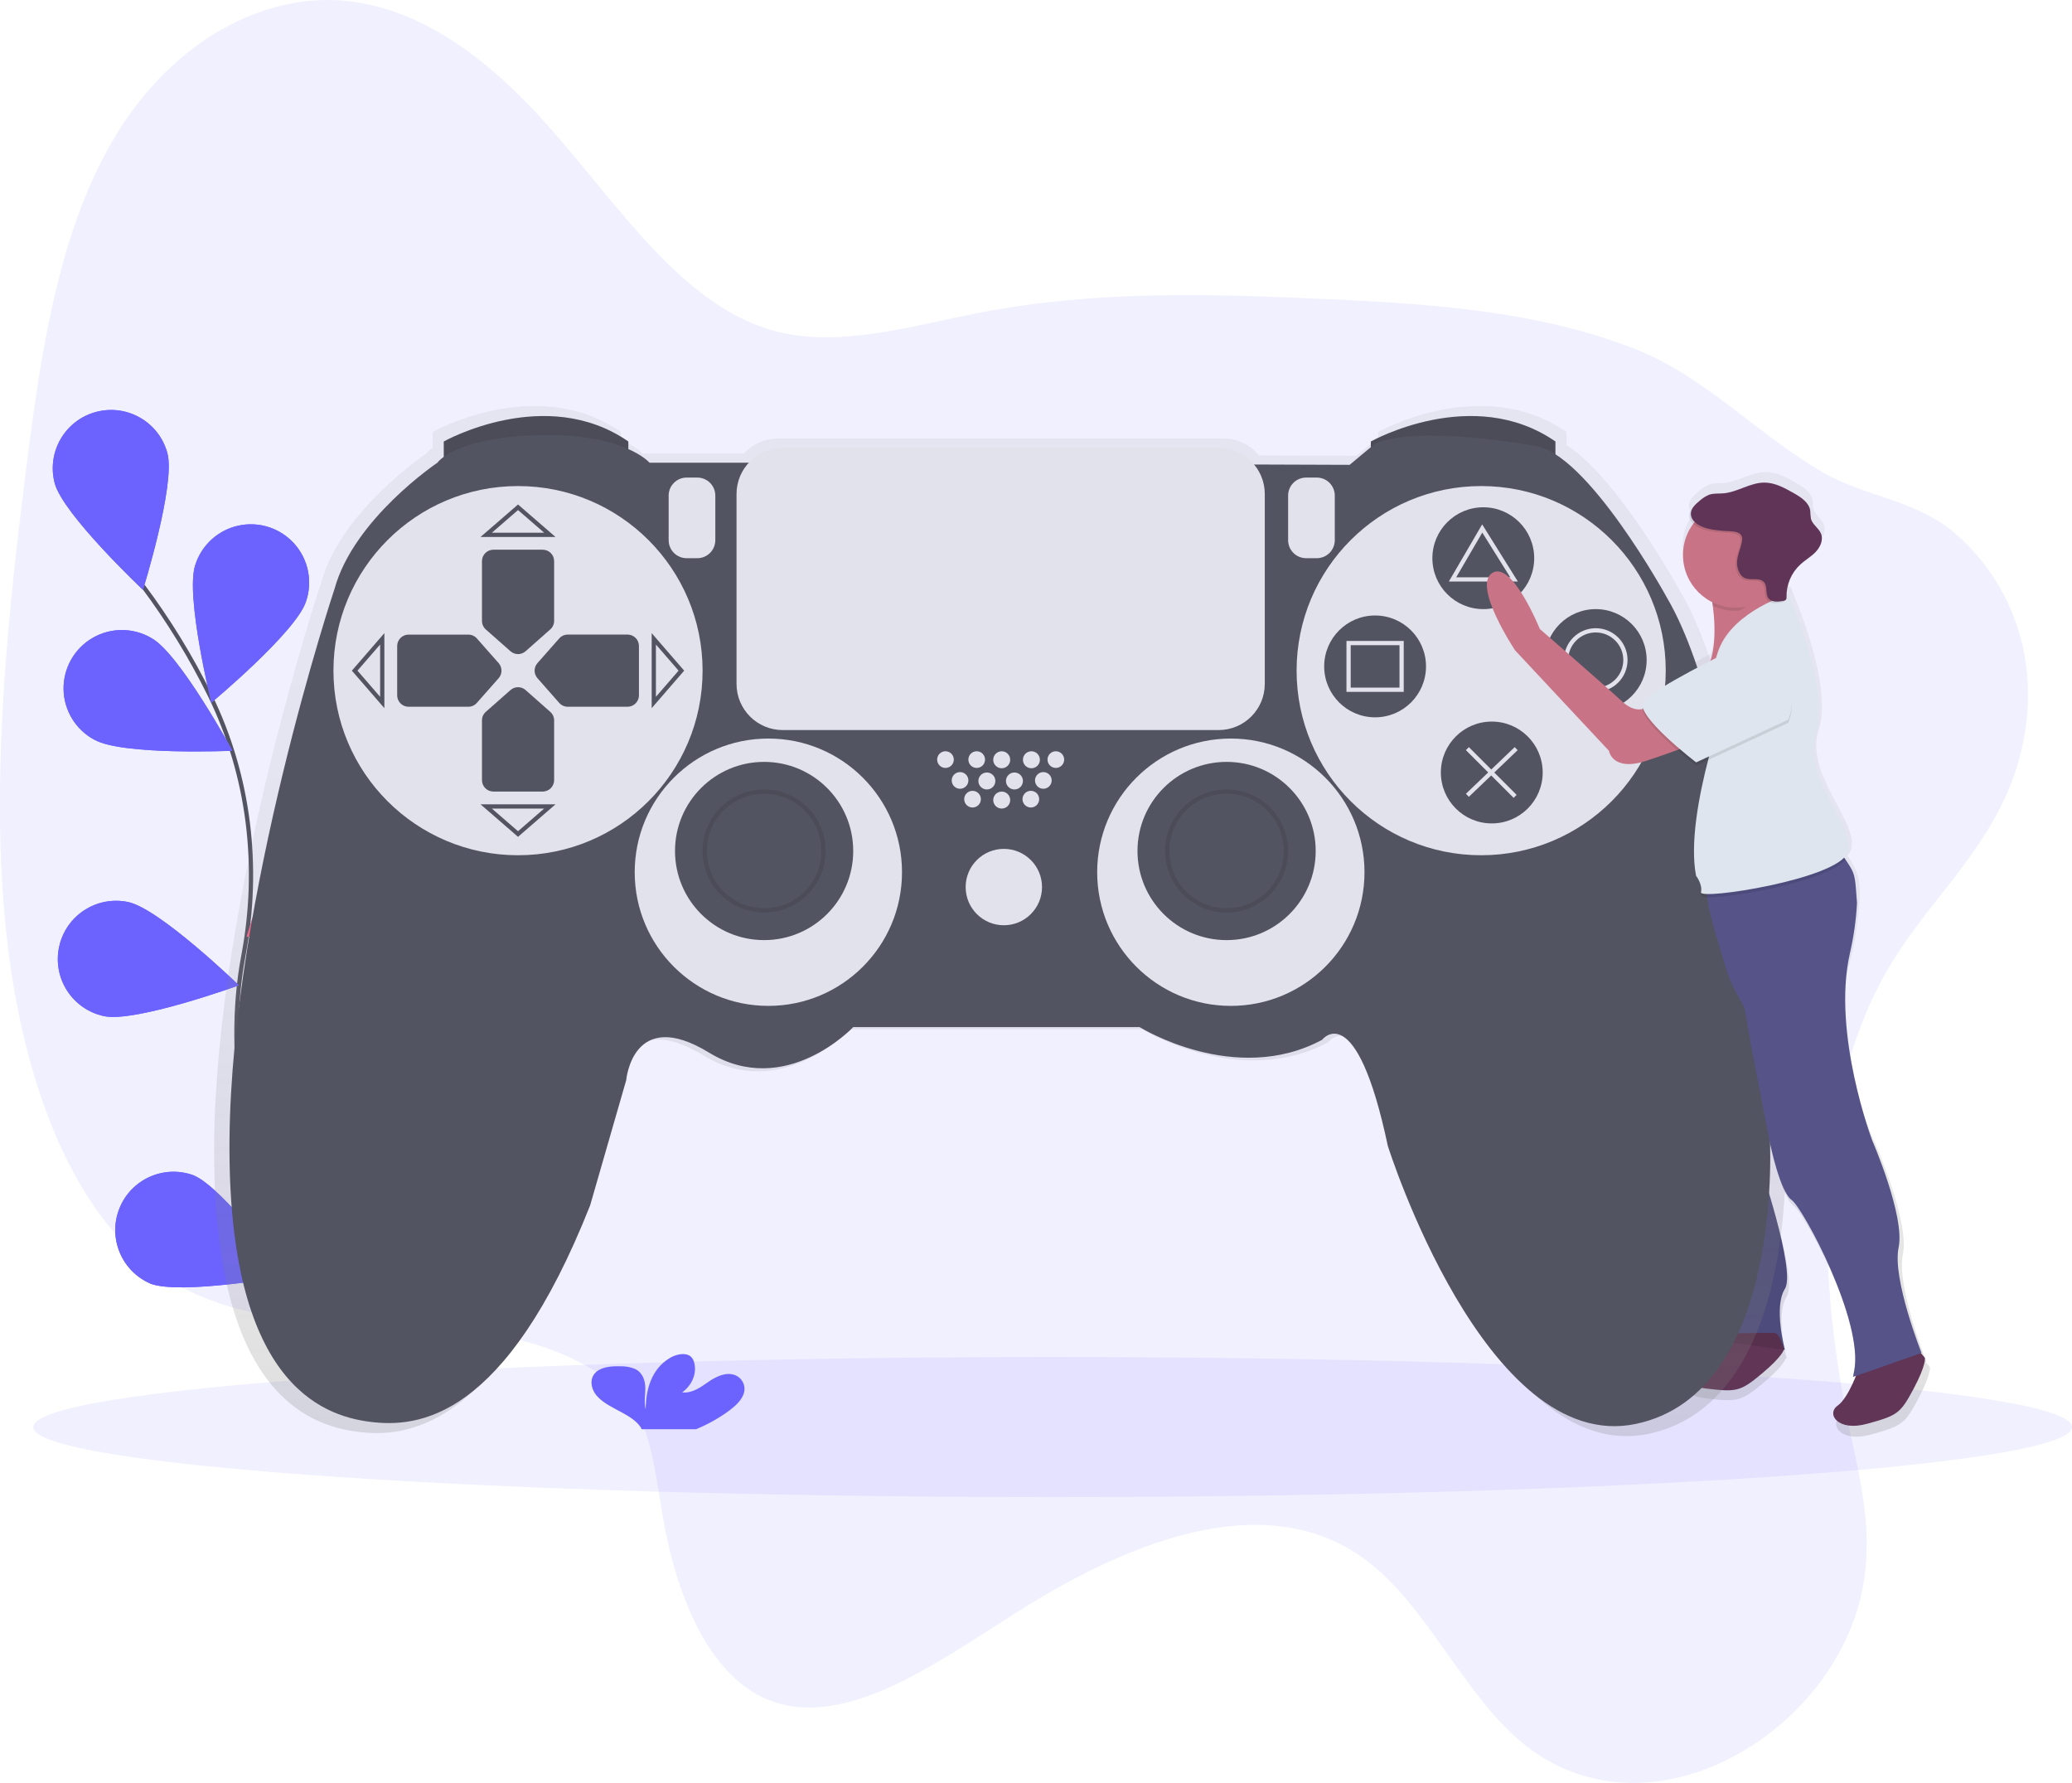
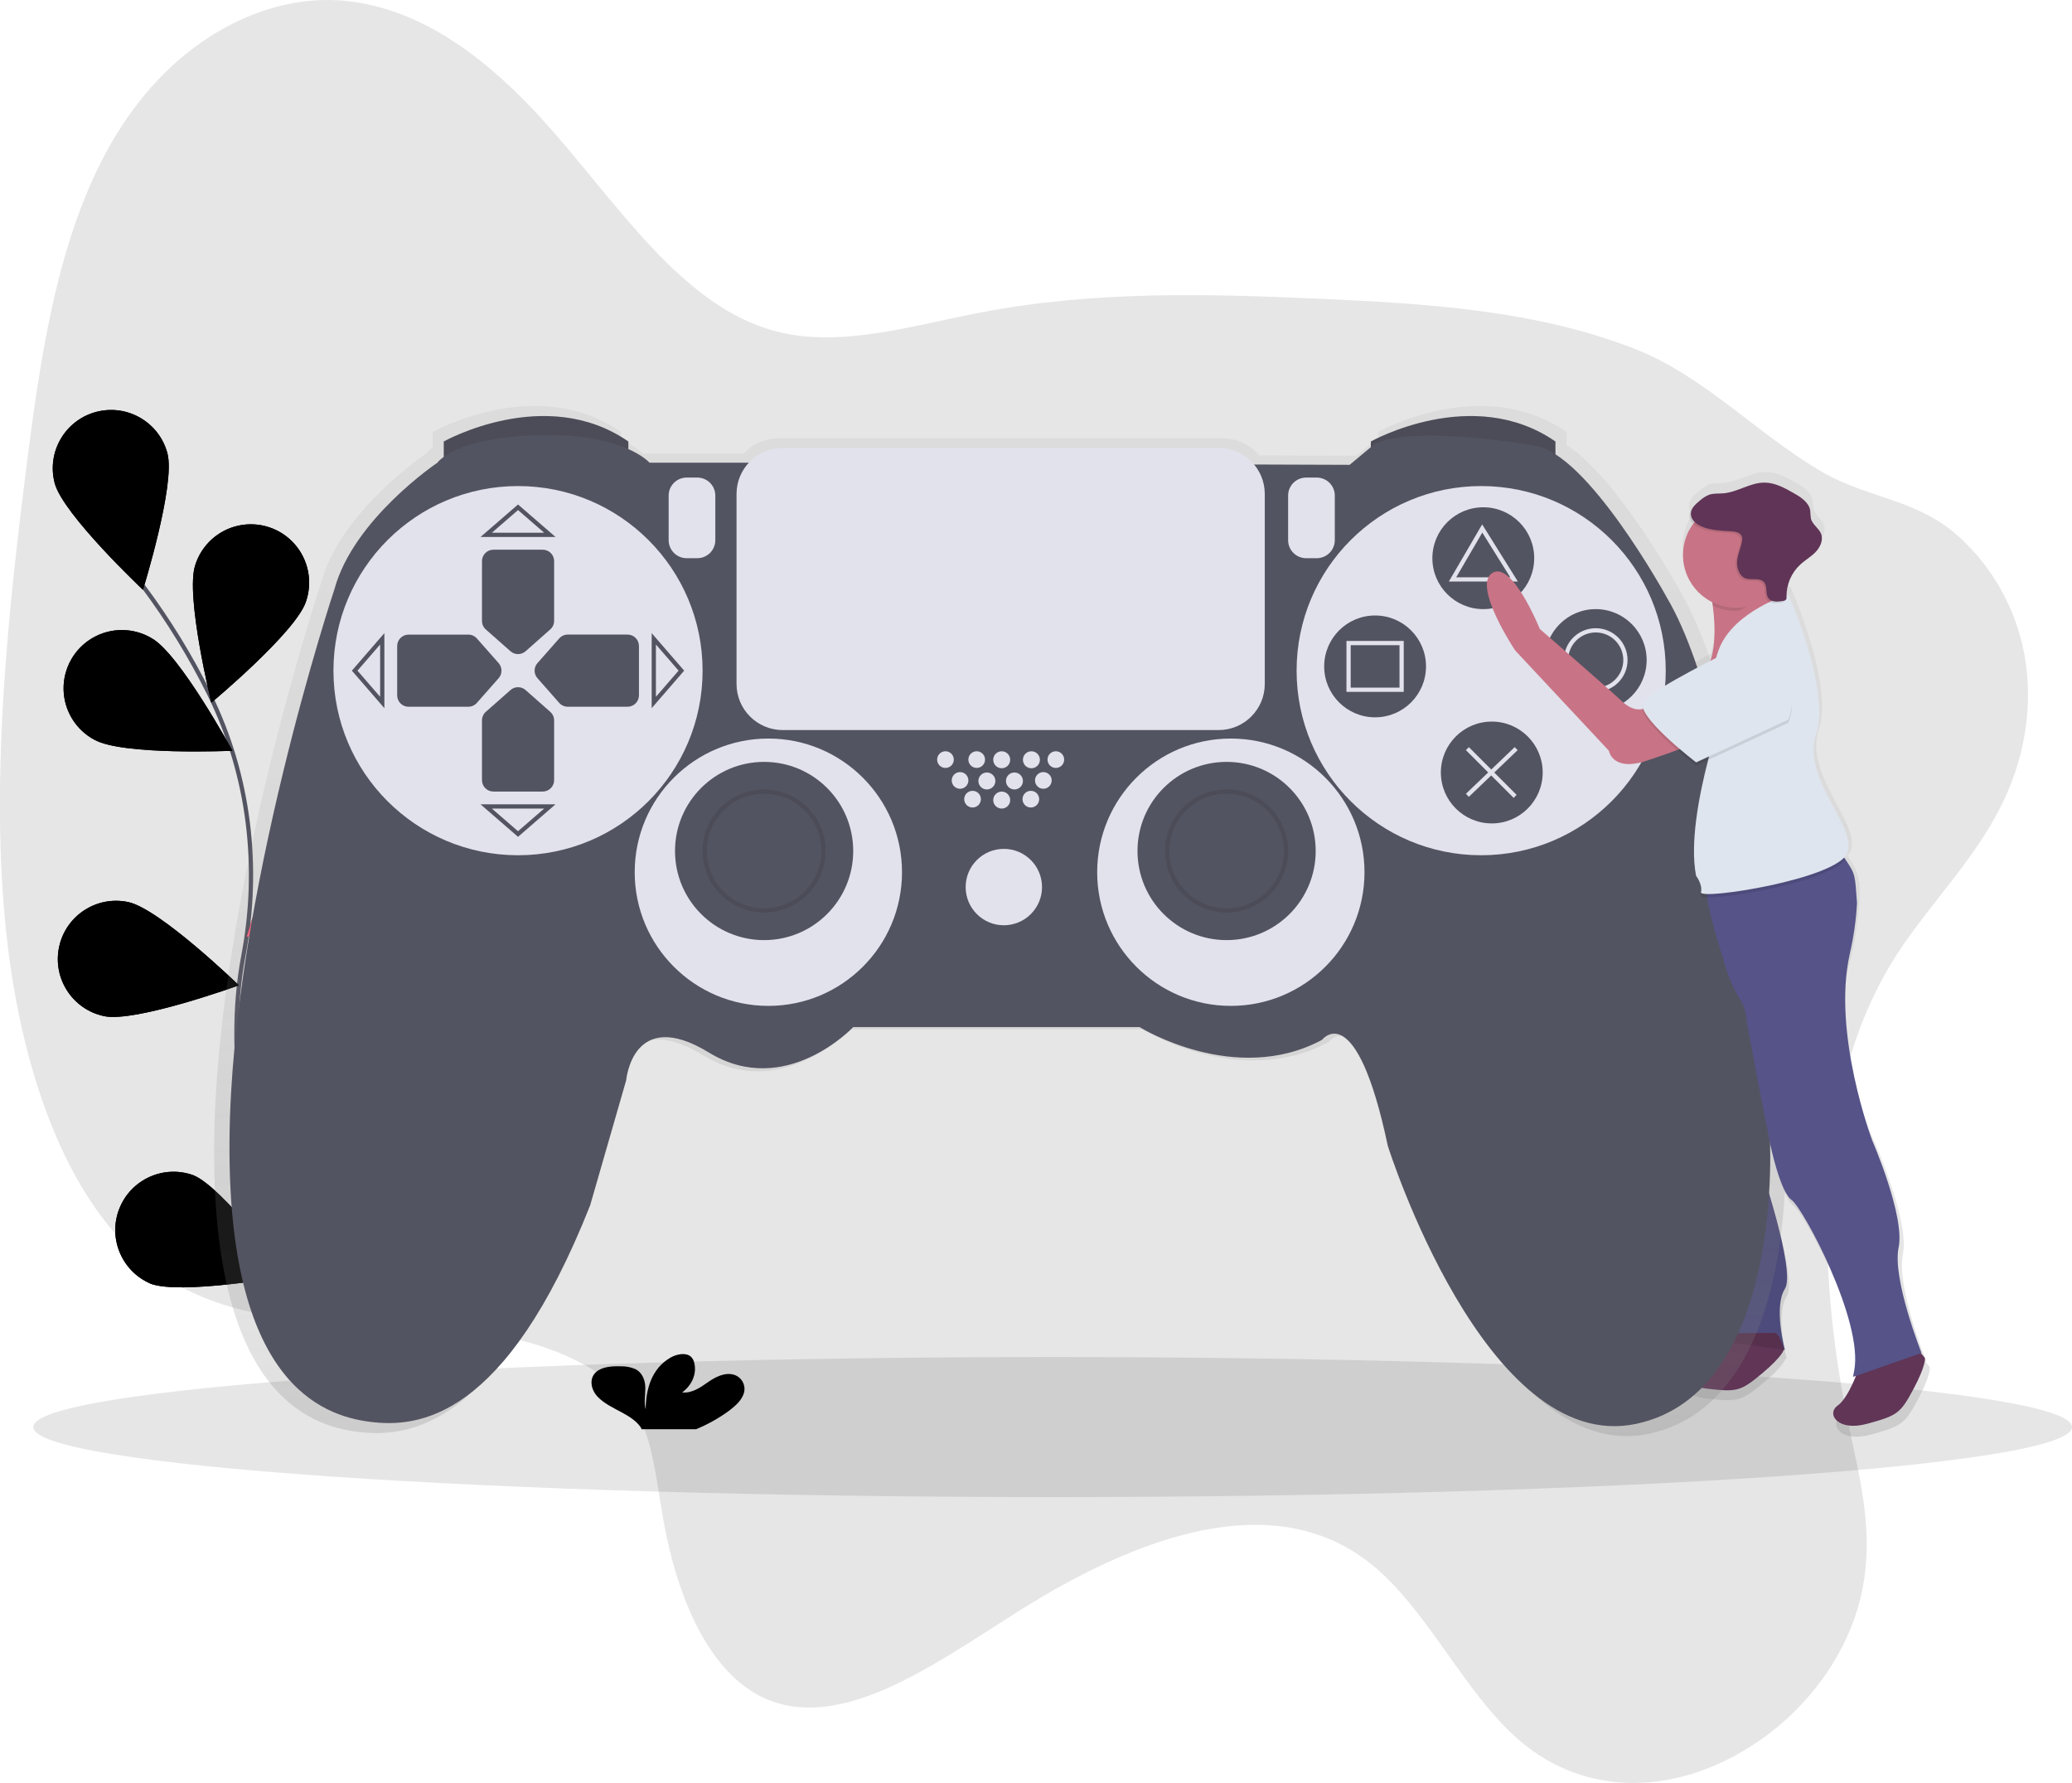
<svg xmlns="http://www.w3.org/2000/svg" xmlns:xlink="http://www.w3.org/1999/xlink" id="d73490ac-7a9f-41f3-9c2f-a04fe0e68190" data-name="Layer 1" width="976.68" height="840.3" viewBox="0 0 976.68 840.3">
  <defs>
    <linearGradient id="40cb4f85-3adc-4f91-8af7-dda2654c63b5" x1="915.78" y1="706.9" x2="915.78" y2="252.26" gradientUnits="userSpaceOnUse">
      <stop offset="0" stop-color="gray" stop-opacity="0.25" />
      <stop offset="0.54" stop-color="gray" stop-opacity="0.12" />
      <stop offset="1" stop-color="gray" stop-opacity="0.1" />
    </linearGradient>
    <linearGradient id="f74e0c91-e046-415c-8916-3730a2c068f9" x1="582.97" y1="706.75" x2="582.97" y2="221.19" xlink:href="#40cb4f85-3adc-4f91-8af7-dda2654c63b5" />
  </defs>
-   <path d="M1002,485.82c-37.95,64.71-32.78,151.72-18,220.09,4.94,22.89,10.69,47,5.57,72.88-6.26,31.6-27.3,56.75-48.39,71.31-38.44,26.55-81.74,26.74-112.74.5-26.79-22.68-43.93-62.84-71.32-84.27-45.83-35.85-110.08-12.18-166.21,23.41-39.71,25.18-83.48,56.95-119.38,40.25-25.26-11.75-40.48-46.09-47.16-83.67-3.23-18.14-5-38-12.95-51.71-4.73-8.15-11.34-13.53-18.21-17.91-62.77-40-149.46-3.61-209.85-49.08-40.79-30.71-63.06-95.42-69.43-165s1.45-144.33,10.86-218c6.69-52.33,15.46-108.4,41.74-151.41,27.8-45.5,70.64-66.46,107.44-63s68.34,28,95.35,58.18c33.75,37.74,63.91,86.2,108.32,97.67,30.25,7.81,63.66-2.67,96.08-8.89,54.19-10.4,107.39-8.86,160.2-6.5,50.56,2.26,101.41,5.34,148.2,23.55,33.11,12.89,58.17,40.64,89,58.38,20.07,11.56,42.95,12.6,61.55,28.19,22.92,19.21,42.37,55.15,32.14,101.3C1055.08,426,1022.18,451.47,1002,485.82Z" transform="translate(-111.66 -29.85)" fill="#6c63ff" opacity="0.1" />
+   <path d="M1002,485.82c-37.95,64.71-32.78,151.72-18,220.09,4.94,22.89,10.69,47,5.57,72.88-6.26,31.6-27.3,56.75-48.39,71.31-38.44,26.55-81.74,26.74-112.74.5-26.79-22.68-43.93-62.84-71.32-84.27-45.83-35.85-110.08-12.18-166.21,23.41-39.71,25.18-83.48,56.95-119.38,40.25-25.26-11.75-40.48-46.09-47.16-83.67-3.23-18.14-5-38-12.95-51.71-4.73-8.15-11.34-13.53-18.21-17.91-62.77-40-149.46-3.61-209.85-49.08-40.79-30.71-63.06-95.42-69.43-165s1.45-144.33,10.86-218c6.69-52.33,15.46-108.4,41.74-151.41,27.8-45.5,70.64-66.46,107.44-63s68.34,28,95.35,58.18c33.75,37.74,63.91,86.2,108.32,97.67,30.25,7.81,63.66-2.67,96.08-8.89,54.19-10.4,107.39-8.86,160.2-6.5,50.56,2.26,101.41,5.34,148.2,23.55,33.11,12.89,58.17,40.64,89,58.38,20.07,11.56,42.95,12.6,61.55,28.19,22.92,19.21,42.37,55.15,32.14,101.3C1055.08,426,1022.18,451.47,1002,485.82Z" transform="translate(-111.66 -29.85)" fill="#000000" opacity="0.1" />
  <path d="M274.41,689.83s-66.72-110.51-48-209.67c7.87-41.62,2.81-84.68-15.86-122.7a329,329,0,0,0-31.43-51.3" transform="translate(-111.66 -29.85)" fill="none" stroke="#535461" stroke-miterlimit="10" stroke-width="2" />
-   <path d="M190.6,243.61c3.85,14.68-11.55,64.22-11.55,64.22s-37.75-35.59-41.61-50.27a27.48,27.48,0,0,1,53.16-14Z" transform="translate(-111.66 -29.85)" fill="#6c63ff" />
-   <path d="M255.88,313.39c-4.74,14.42-44.6,47.63-44.6,47.63s-12.35-50.39-7.6-64.81a27.48,27.48,0,1,1,52.2,17.18Z" transform="translate(-111.66 -29.85)" fill="#6c63ff" />
-   <path d="M290.43,452.84c-11.37,10-62.55,18.6-62.55,18.6s14.78-49.73,26.15-59.78a27.48,27.48,0,0,1,36.39,41.18Z" transform="translate(-111.66 -29.85)" fill="#6c63ff" />
-   <path d="M292.82,564.24c-9.51,11.83-58.5,28.9-58.5,28.9s6.16-51.52,15.67-63.34a27.48,27.48,0,0,1,42.83,34.44Z" transform="translate(-111.66 -29.85)" fill="#6c63ff" />
-   <path d="M156.22,378.51c13.21,7.46,65,5.18,65,5.18s-24.8-45.57-38-53a27.48,27.48,0,1,0-27,47.85Z" transform="translate(-111.66 -29.85)" fill="#6c63ff" />
-   <path d="M160.66,508.76c14.84,3.17,63.62-14.52,63.62-14.52S187,458.18,172.13,455a27.48,27.48,0,0,0-11.47,53.75Z" transform="translate(-111.66 -29.85)" fill="#6c63ff" />
-   <path d="M182.35,634.76c14.09,5.63,65.16-3.56,65.16-3.56s-30.67-41.85-44.76-47.48a27.48,27.48,0,0,0-20.39,51Z" transform="translate(-111.66 -29.85)" fill="#6c63ff" />
-   <path d="M190.6,243.61c3.85,14.68-11.55,64.22-11.55,64.22s-37.75-35.59-41.61-50.27a27.48,27.48,0,0,1,53.16-14Z" transform="translate(-111.66 -29.85)" fill="#6c63ff" />
-   <path d="M255.88,313.39c-4.74,14.42-44.6,47.63-44.6,47.63s-12.35-50.39-7.6-64.81a27.48,27.48,0,1,1,52.2,17.18Z" transform="translate(-111.66 -29.85)" fill="#6c63ff" />
+   <path d="M190.6,243.61c3.85,14.68-11.55,64.22-11.55,64.22s-37.75-35.59-41.61-50.27a27.48,27.48,0,0,1,53.16-14Z" transform="translate(-111.66 -29.85)" fill="#000000" />
+   <path d="M255.88,313.39c-4.74,14.42-44.6,47.63-44.6,47.63s-12.35-50.39-7.6-64.81a27.48,27.48,0,1,1,52.2,17.18Z" transform="translate(-111.66 -29.85)" fill="#000000" />
+   <path d="M290.43,452.84c-11.37,10-62.55,18.6-62.55,18.6s14.78-49.73,26.15-59.78a27.48,27.48,0,0,1,36.39,41.18Z" transform="translate(-111.66 -29.85)" fill="#000000" />
+   <path d="M292.82,564.24c-9.51,11.83-58.5,28.9-58.5,28.9s6.16-51.52,15.67-63.34a27.48,27.48,0,0,1,42.83,34.44Z" transform="translate(-111.66 -29.85)" fill="#000000" />
+   <path d="M156.22,378.51c13.21,7.46,65,5.18,65,5.18s-24.8-45.57-38-53a27.48,27.48,0,1,0-27,47.85Z" transform="translate(-111.66 -29.85)" fill="#000000" />
+   <path d="M160.66,508.76c14.84,3.17,63.62-14.52,63.62-14.52S187,458.18,172.13,455a27.48,27.48,0,0,0-11.47,53.75Z" transform="translate(-111.66 -29.85)" fill="#000000" />
+   <path d="M182.35,634.76c14.09,5.63,65.16-3.56,65.16-3.56s-30.67-41.85-44.76-47.48a27.48,27.48,0,0,0-20.39,51Z" transform="translate(-111.66 -29.85)" fill="#000000" />
+   <path d="M190.6,243.61c3.85,14.68-11.55,64.22-11.55,64.22s-37.75-35.59-41.61-50.27a27.48,27.48,0,0,1,53.16-14Z" transform="translate(-111.66 -29.85)" fill="#000000" />
+   <path d="M255.88,313.39c-4.74,14.42-44.6,47.63-44.6,47.63s-12.35-50.39-7.6-64.81a27.48,27.48,0,1,1,52.2,17.18Z" transform="translate(-111.66 -29.85)" fill="#000000" />
  <path d="M290.43,452.84c-11.37,10-62.55,18.6-62.55,18.6s14.78-49.73,26.15-59.78a27.48,27.48,0,0,1,36.39,41.18Z" transform="translate(-111.66 -29.85)" fill="#fc6681" />
  <path d="M292.82,564.24c-9.51,11.83-58.5,28.9-58.5,28.9s6.16-51.52,15.67-63.34a27.48,27.48,0,0,1,42.83,34.44Z" transform="translate(-111.66 -29.85)" fill="#fc6681" />
-   <path d="M156.22,378.51c13.21,7.46,65,5.18,65,5.18s-24.8-45.57-38-53a27.48,27.48,0,1,0-27,47.85Z" transform="translate(-111.66 -29.85)" fill="#6c63ff" />
-   <path d="M160.66,508.76c14.84,3.17,63.62-14.52,63.62-14.52S187,458.18,172.13,455a27.48,27.48,0,0,0-11.47,53.75Z" transform="translate(-111.66 -29.85)" fill="#6c63ff" />
-   <path d="M182.35,634.76c14.09,5.63,65.16-3.56,65.16-3.56s-30.67-41.85-44.76-47.48a27.48,27.48,0,0,0-20.39,51Z" transform="translate(-111.66 -29.85)" fill="#6c63ff" />
-   <ellipse cx="496.18" cy="672.58" rx="480.5" ry="33" fill="#6c63ff" opacity="0.1" />
+   <path d="M156.22,378.51c13.21,7.46,65,5.18,65,5.18s-24.8-45.57-38-53a27.48,27.48,0,1,0-27,47.85Z" transform="translate(-111.66 -29.85)" fill="#000000" />
+   <path d="M160.66,508.76c14.84,3.17,63.62-14.52,63.62-14.52S187,458.18,172.13,455a27.48,27.48,0,0,0-11.47,53.75Z" transform="translate(-111.66 -29.85)" fill="#000000" />
+   <path d="M182.35,634.76c14.09,5.63,65.16-3.56,65.16-3.56s-30.67-41.85-44.76-47.48a27.48,27.48,0,0,0-20.39,51Z" transform="translate(-111.66 -29.85)" fill="#000000" />
+   <ellipse cx="496.18" cy="672.58" rx="480.5" ry="33" fill="#000000" opacity="0.1" />
  <path d="M1021.31,674.16s-.8-1.07-1.91-2.27l.32-.11s-14.28-35.69-11.1-50.76-12.69-51.55-12.69-51.55-23.41-47.94-12.33-86.2a102.72,102.72,0,0,0,2.86-13.73c3.31-22.66,2.14-27.33-3.41-35.61l-.61-.89a7,7,0,0,0,1.59-2.35C988.79,418,961.83,395,969,373.58c6.62-19.85-10.61-60.81-13.17-66.7l0,0-.29-.67-.86.28a20.92,20.92,0,0,1,5.66-13.73l.16-.16c2.38-2.19,5.27-3.8,7.5-6.15l.13-.15c.22-.21.45-.42.66-.64,2.21-2.32,3.72-5.76,2.52-8.74-1.09-2.72-4.15-4.38-4.87-7.22a37.15,37.15,0,0,1-.32-3.85c-.58-4-4.47-6.51-8-8.49-4.39-2.48-9-5-14.07-5.06-6.86,0-13,4.6-19.81,5.17-2.32.2-4.73-.08-6.93.69a15.43,15.43,0,0,0-4.55,2.92,22.38,22.38,0,0,0-2.22,2c-1.54,1.44-2.85,3.14-2.79,5.18a5.64,5.64,0,0,0,1.94,3.85,25.38,25.38,0,0,0,9.19,37.78c.08.55.16,1.11.24,1.7,1,7.51,1.59,18.13-1.08,26.45-11.39,5.87-29.14,15.44-32.32,19.69a3,3,0,0,0-.42,2.49,3.39,3.39,0,0,0-.06,1.19c-2.49.57-5.8,0-9.83-3.68-9.52-8.72-39.65-34.9-39.65-34.9s-13.48-33.31-23-27,11.1,37.28,11.1,37.28L869,381.51s1.59,10.31,18.24,4.76c5.5-1.83,10.47-3.58,14.67-5.09l1,.85c-3.75,21.94-5.69,51.18,8.14,59.76a13.38,13.38,0,0,1,2.3,4.82c-.07.26-.14.53-.2.79a76.15,76.15,0,0,0-2,13.34,42.42,42.42,0,0,0-3.51,18.94l-5.3,75.51s-.79,16.65,4.76,29.34,23,76.14,11.1,80.9l1.13.15c-3.41,3.51-9.15,8.83-13.52,9.88-6.64,1.58-4.78,11.76,9.94,13.46s16.49,1.56,26.84-7.07c9.12-7.6,10.57-11,10.78-11.73l.52.07s-5.55-20.62,0-29.34S941.21,579,941.21,579a171.47,171.47,0,0,1,.75-20.34c2.8,7.33,4.8,12.41,4.8,12.41s4.76,23,10.31,27,34.9,58.69,30.14,82.48l-.55,2.77,1.34-.39.12,0c-1.83,4.53-5.16,11.69-8.84,14.32-5.55,4,0,12.69,14.28,8.72s15.86-4.76,22.21-16.65S1021.31,674.16,1021.31,674.16Z" transform="translate(-111.66 -29.85)" fill="url(#40cb4f85-3adc-4f91-8af7-dda2654c63b5)" />
  <path d="M916.21,462.4l-3.48-4.29a41.48,41.48,0,0,0-4.91,21.57l-5.18,73.83s-.78,16.28,4.65,28.69,22.49,74.44,10.86,79.09L953,666s-5.43-20.16,0-28.69-12.41-60.48-12.41-60.48-1.55-43.42,13.18-53.51S916.21,462.4,916.21,462.4Z" transform="translate(-111.66 -29.85)" fill="#555388" />
  <path d="M922.09,658.38s-9.57,11.18-16.05,12.73-4.67,11.49,9.72,13.16,16.12,1.53,26.25-6.91,10.58-11.61,10.58-11.61-2-7.5-4.42-7.66S922.09,658.38,922.09,658.38Z" transform="translate(-111.66 -29.85)" fill="#603556" />
  <path d="M918.54,464.73l-5.8-6.62a41.48,41.48,0,0,0-4.91,21.57l-5.18,73.83s-.78,16.28,4.65,28.69,22.49,74.44,10.86,79.09L953,666s-5.43-20.16,0-28.69-12.41-60.48-12.41-60.48-1.55-43.42,13.18-53.51S918.54,464.73,918.54,464.73Z" transform="translate(-111.66 -29.85)" opacity="0.1" />
  <path d="M953.06,565.92s-9.69-190.21-49.47-257.53c0,0-29.17-53.28-53.55-68.82v-6.14c-39.78-27.54-88.73,0-88.73,0v2.72l-10.2,8.5-45.93-.16a22.13,22.13,0,0,0-17.05-8H478.55a22.12,22.12,0,0,0-16.3,7.14h-47.7s-2.81-3.27-10.2-6.56v-3.64c-39.78-27.54-88.73,0-88.73,0v7.39a13.1,13.1,0,0,0-3.06,2.81s-40.29,27-49.47,60.68c0,0-49.47,148.4-50.49,264.67s43.86,132.59,67.31,135.65,65.27-1,106.07-104l17.34-60.17s3.06-35.7,39.78-13.26,69.35-12.24,69.35-12.24H650.15S696,543.48,737.86,521c0,0,16.32-21.42,31.62,51,0,0,46.92,148.91,119.33,133.61S953.06,565.92,953.06,565.92Z" transform="translate(-111.66 -29.85)" fill="url(#f74e0c91-e046-415c-8916-3730a2c068f9)" />
  <path d="M320.84,248.93v-11s48-27,87,0v10Z" transform="translate(-111.66 -29.85)" fill="#535461" />
  <path d="M757.84,248.93v-11s48-27,87,0v10Z" transform="translate(-111.66 -29.85)" fill="#535461" />
  <path d="M320.84,248.93v-11s48-27,87,0v10Z" transform="translate(-111.66 -29.85)" opacity="0.1" />
  <path d="M757.84,248.93v-11s48-27,87,0v10Z" transform="translate(-111.66 -29.85)" opacity="0.1" />
  <path d="M464.84,247.93h-47s-12-14-52-13-48,13-48,13-39.5,26.5-48.5,59.5c0,0-48.5,145.5-49.5,259.5s43,130,66,133,64-1,104-102l17-59s3-35,39-13,68-12,68-12h135s45,28,86,6c0,0,16-21,31,50,0,0,46,146,117,131s63-137,63-137-9.5-186.5-48.5-252.5c0,0-37.5-68.5-62.5-71.5,0,0-54-10-75-1l-12,10Z" transform="translate(-111.66 -29.85)" fill="#535461" />
  <circle cx="244.18" cy="316.08" r="87" fill="#e2e2ec" />
  <circle cx="698.18" cy="316.08" r="87" fill="#e2e2ec" />
  <path d="M371,326.53,359.4,336.79a5.38,5.38,0,0,1-7.11,0l-11.62-10.26a5.37,5.37,0,0,1-1.82-4V294.3a5.38,5.38,0,0,1,5.38-5.37h23.25a5.37,5.37,0,0,1,5.38,5.38v28.2A5.37,5.37,0,0,1,371,326.53Z" transform="translate(-111.66 -29.85)" fill="#535461" />
  <path d="M371,365.32,359.4,355.07a5.38,5.38,0,0,0-7.11,0l-11.62,10.26a5.37,5.37,0,0,0-1.82,4v28.2a5.37,5.37,0,0,0,5.38,5.38h23.25a5.37,5.37,0,0,0,5.38-5.37v-28.2A5.37,5.37,0,0,0,371,365.32Z" transform="translate(-111.66 -29.85)" fill="#535461" />
  <path d="M336.45,361.11l10.26-11.62a5.38,5.38,0,0,0,0-7.11l-10.26-11.62a5.38,5.38,0,0,0-4-1.82h-28.2a5.38,5.38,0,0,0-5.37,5.38v23.25a5.37,5.37,0,0,0,5.38,5.38h28.2A5.37,5.37,0,0,0,336.45,361.11Z" transform="translate(-111.66 -29.85)" fill="#535461" />
  <path d="M375.24,361.11,365,349.48a5.37,5.37,0,0,1,0-7.11l10.26-11.62a5.37,5.37,0,0,1,4-1.82h28.2a5.37,5.37,0,0,1,5.38,5.38v23.25a5.37,5.37,0,0,1-5.37,5.38h-28.2A5.37,5.37,0,0,1,375.24,361.11Z" transform="translate(-111.66 -29.85)" fill="#535461" />
  <polygon points="229.18 252.08 259.18 252.08 244.18 239.08 229.18 252.08" fill="none" stroke="#535461" stroke-miterlimit="10" stroke-width="2" />
  <polygon points="229.18 380.08 259.18 380.08 244.18 393.08 229.18 380.08" fill="none" stroke="#535461" stroke-miterlimit="10" stroke-width="2" />
  <polygon points="180.18 301.08 180.18 331.08 167.18 316.08 180.18 301.08" fill="none" stroke="#535461" stroke-miterlimit="10" stroke-width="2" />
  <polygon points="308.18 301.08 308.18 331.08 321.18 316.08 308.18 301.08" fill="none" stroke="#535461" stroke-miterlimit="10" stroke-width="2" />
  <circle cx="362.18" cy="411.08" r="63" fill="#e2e2ec" />
  <circle cx="360.18" cy="401.08" r="42" fill="#535461" />
  <circle cx="580.18" cy="411.08" r="63" fill="#e2e2ec" />
  <circle cx="578.18" cy="401.08" r="42" fill="#535461" />
  <circle cx="360.18" cy="401.08" r="28" fill="none" stroke="#000" stroke-miterlimit="10" stroke-width="2" opacity="0.1" />
  <circle cx="578.18" cy="401.08" r="28" fill="none" stroke="#000" stroke-miterlimit="10" stroke-width="2" opacity="0.1" />
  <circle cx="473.18" cy="418.08" r="18" fill="#e2e2ec" />
  <circle cx="445.67" cy="358" r="3.93" fill="#e2e2ec" />
  <circle cx="460.39" cy="358" r="3.93" fill="#e2e2ec" />
  <circle cx="458.43" cy="376.65" r="3.93" fill="#e2e2ec" />
  <circle cx="472.18" cy="377.08" r="4" fill="#e2e2ec" />
  <circle cx="485.91" cy="376.65" r="3.93" fill="#e2e2ec" />
  <circle cx="452.54" cy="367.82" r="3.93" fill="#e2e2ec" />
  <circle cx="465.18" cy="368.08" r="4" fill="#e2e2ec" />
  <circle cx="478.18" cy="368.08" r="4" fill="#e2e2ec" />
  <circle cx="491.8" cy="367.82" r="3.93" fill="#e2e2ec" />
  <circle cx="472.18" cy="358.08" r="4" fill="#e2e2ec" />
  <circle cx="486.18" cy="358.08" r="4" fill="#e2e2ec" />
  <circle cx="497.69" cy="358" r="3.93" fill="#e2e2ec" />
  <rect x="315.18" y="225.08" width="22" height="38" rx="8.5" ry="8.5" fill="#e2e2ec" />
  <rect x="607.18" y="225.08" width="22" height="38" rx="8.5" ry="8.5" fill="#e2e2ec" />
  <circle cx="699.18" cy="263.08" r="24" fill="#535461" />
  <circle cx="648.18" cy="314.08" r="24" fill="#535461" />
  <circle cx="752.18" cy="311.08" r="24" fill="#535461" />
  <circle cx="703.18" cy="364.08" r="24" fill="#535461" />
  <rect x="347.18" y="211.08" width="249" height="133" rx="21.75" ry="21.75" fill="#e2e2ec" />
  <polygon points="684.68 273.08 698.68 249.08 713.68 273.08 684.68 273.08" fill="none" stroke="#e2e2ec" stroke-miterlimit="10" stroke-width="2" />
  <rect x="635.68" y="303.08" width="25" height="22" fill="none" stroke="#e2e2ec" stroke-miterlimit="10" stroke-width="2" />
  <circle cx="752.18" cy="311.08" r="14" fill="none" stroke="#e2e2ec" stroke-miterlimit="10" stroke-width="2" />
  <line x1="691.68" y1="352.83" x2="714.18" y2="375.33" fill="none" stroke="#e2e2ec" stroke-miterlimit="10" stroke-width="2" />
  <line x1="714.68" y1="352.83" x2="691.68" y2="374.83" fill="none" stroke="#e2e2ec" stroke-miterlimit="10" stroke-width="2" />
-   <path d="M455.65,694.48c3-2.29,5.85-5,6.72-8.27a7,7,0,0,0-4.69-8.42c-4.31-1.34-8.91,1.09-12.41,3.55s-7.49,5.27-12.06,4.75c4.73-3.42,7-9,5.68-14a5.43,5.43,0,0,0-1.58-2.85c-2.39-2.09-6.73-1.19-9.59.45-9.11,5.23-11.65,15.32-11.7,24.41-.92-3.28-.14-6.69-.17-10.06s-1.15-7.09-4.63-8.9a16.55,16.55,0,0,0-7.06-1.35c-4.09-.12-8.66.21-11.45,2.66-3.47,3-2.57,8.13.45,11.47s7.62,5.44,11.85,7.75c3.23,1.76,6.49,3.81,8.47,6.59a6,6,0,0,1,.63,1.18h25.67A73.8,73.8,0,0,0,455.65,694.48Z" transform="translate(-111.66 -29.85)" fill="#6c63ff" />
+   <path d="M455.65,694.48c3-2.29,5.85-5,6.72-8.27a7,7,0,0,0-4.69-8.42c-4.31-1.34-8.91,1.09-12.41,3.55s-7.49,5.27-12.06,4.75c4.73-3.42,7-9,5.68-14a5.43,5.43,0,0,0-1.58-2.85c-2.39-2.09-6.73-1.19-9.59.45-9.11,5.23-11.65,15.32-11.7,24.41-.92-3.28-.14-6.69-.17-10.06s-1.15-7.09-4.63-8.9a16.55,16.55,0,0,0-7.06-1.35c-4.09-.12-8.66.21-11.45,2.66-3.47,3-2.57,8.13.45,11.47s7.62,5.44,11.85,7.75c3.23,1.76,6.49,3.81,8.47,6.59a6,6,0,0,1,.63,1.18h25.67A73.8,73.8,0,0,0,455.65,694.48Z" transform="translate(-111.66 -29.85)" fill="#000000" />
  <path d="M987.94,674.49s-4.65,14-10.08,17.84,0,12.41,14,8.53,15.51-4.65,21.71-16.28,5.43-14.73,5.43-14.73-4.65-6.2-7-5.43S987.94,674.49,987.94,674.49Z" transform="translate(-111.66 -29.85)" fill="#603556" />
  <path d="M959.25,326.31s-62.81,34.89-48.08,24.81c9.9-6.77,9.3-24.74,7.84-35.81-.46-3.45-1-6.23-1.33-7.79-.19-.88-.31-1.37-.31-1.37s30.46-18.28,28.75-7.29h0c0,.1,0,.2-.05.3a11.85,11.85,0,0,0-.23,2.23C945.63,312.69,959.25,326.31,959.25,326.31Z" transform="translate(-111.66 -29.85)" fill="#c87486" />
  <path d="M891,360.43s-5.43,8.53-14.73,0-38.77-34.12-38.77-34.12S824.32,293.74,815,299.95s10.86,36.45,10.86,36.45l44.2,47.3s1.55,10.08,17.84,4.65,27.92-10.08,27.92-10.08Z" transform="translate(-111.66 -29.85)" fill="#c87486" />
  <path d="M915.83,439.53" transform="translate(-111.66 -29.85)" fill="none" />
  <path d="M1017.41,667.51l-31,10.86-1.31.38.54-2.71c4.65-23.26-24-76.77-29.47-80.65S946.07,569,946.07,569s-10.16-51.18-11.71-62c-.39-2.71-1.81-4.87-3.53-7.85a62.12,62.12,0,0,1-6-14.36c-3.41-12-11.36-33.3-8.44-45.35.59-2.45-1.82,3.81-1,1.42l.47-1.32L978.64,431a46.9,46.9,0,0,1,2.92,3.95C986.31,442,986,442,987,455.4a138.26,138.26,0,0,1-3.41,24c-8.45,37.63,10.61,88,10.61,88s15.51,35.67,12.41,50.4S1017.41,667.51,1017.41,667.51Z" transform="translate(-111.66 -29.85)" fill="#555388" />
  <path d="M981.56,434.94c-9.29,11.65-68.8,20.7-68.06,17a7.86,7.86,0,0,0-.28-3.82,75.69,75.69,0,0,1,2.14-7.27l.47-1.32L978.64,431A46.9,46.9,0,0,1,981.56,434.94Z" transform="translate(-111.66 -29.85)" opacity="0.1" />
  <path d="M954.6,310S929,317.78,922,335.62s5.31,18.81,5.31,18.81-22,58-16.17,88.2c0,0,3.1,3.88,2.33,7.75s64.36-6.2,69-18.61-21.71-34.89-14.73-55.83S954.6,310,954.6,310Z" transform="translate(-111.66 -29.85)" fill="#dfe5ee" />
  <path d="M946.07,300.72a2.45,2.45,0,0,1-.23.67c-1.06,2-4.43-.19-3.26,2.81-4.5,4.52-5.92,13.57-12.79,13.57A24.66,24.66,0,0,1,919,315.32c-.46-3.45-1-6.23-1.33-7.79,3-1.78,27-15.68,28.44-8.66h0A4.61,4.61,0,0,1,946.07,300.72Z" transform="translate(-111.66 -29.85)" opacity="0.1" />
  <circle cx="818.12" cy="261.57" r="24.81" fill="#c87486" />
  <path d="M954.6,370.51l-43.42,20.16S881.71,368.19,886.36,362s41.1-24,41.1-24S964.68,345.7,954.6,370.51Z" transform="translate(-111.66 -29.85)" opacity="0.1" />
  <path d="M954.6,369l-43.42,20.16s-29.47-22.49-24.81-28.69,41.1-24,41.1-24S964.68,344.15,954.6,369Z" transform="translate(-111.66 -29.85)" fill="#dfe5ee" />
  <path d="M922.62,280.79c-3.79-.38-7.71-.8-11-2.71-1.91-1.1-3.66-2.92-3.72-5.13-.07-2.6,2.12-4.63,4.13-6.28a15.08,15.08,0,0,1,4.45-2.85c2.15-.75,4.5-.48,6.77-.67,6.68-.56,12.66-5.1,19.37-5.06,4.93,0,9.46,2.52,13.75,4.95,3.43,1.94,7.24,4.4,7.81,8.3a36.31,36.31,0,0,0,.31,3.76c.71,2.78,3.7,4.4,4.77,7.06,1.17,2.91-.31,6.28-2.47,8.55s-5,3.83-7.27,5.95A20.38,20.38,0,0,0,953,312a2,2,0,0,1-.17,1.11,1.94,1.94,0,0,1-1.4.7c-2.47.46-5.52.71-7-1.33s-.31-5.44-2-7.45c-2.15-2.59-6.67-.53-9.58-2.23a5.82,5.82,0,0,1-2.2-2.63C928.25,295,931,290.94,932,286,933.17,280.23,926.69,281.2,922.62,280.79Z" transform="translate(-111.66 -29.85)" opacity="0.1" />
  <path d="M923.4,280c-3.79-.38-7.71-.8-11-2.71-1.91-1.1-3.66-2.92-3.72-5.13-.07-2.6,2.12-4.63,4.13-6.28a15.08,15.08,0,0,1,4.45-2.85c2.15-.75,4.5-.48,6.77-.67,6.68-.56,12.66-5.1,19.37-5.06,4.93,0,9.46,2.52,13.75,4.95,3.43,1.94,7.24,4.4,7.81,8.3a36.31,36.31,0,0,0,.31,3.76c.71,2.78,3.7,4.4,4.77,7.06,1.17,2.91-.31,6.28-2.47,8.55s-5,3.83-7.27,5.95a20.38,20.38,0,0,0-6.53,15.38,2,2,0,0,1-.17,1.11,1.94,1.94,0,0,1-1.4.7c-2.47.46-5.52.71-7-1.33s-.31-5.44-2-7.45c-2.15-2.59-6.67-.53-9.58-2.23a5.82,5.82,0,0,1-2.2-2.63c-2.42-5.18.34-9.27,1.34-14.26C933.94,279.45,927.46,280.43,923.4,280Z" transform="translate(-111.66 -29.85)" fill="#603456" />
</svg>
